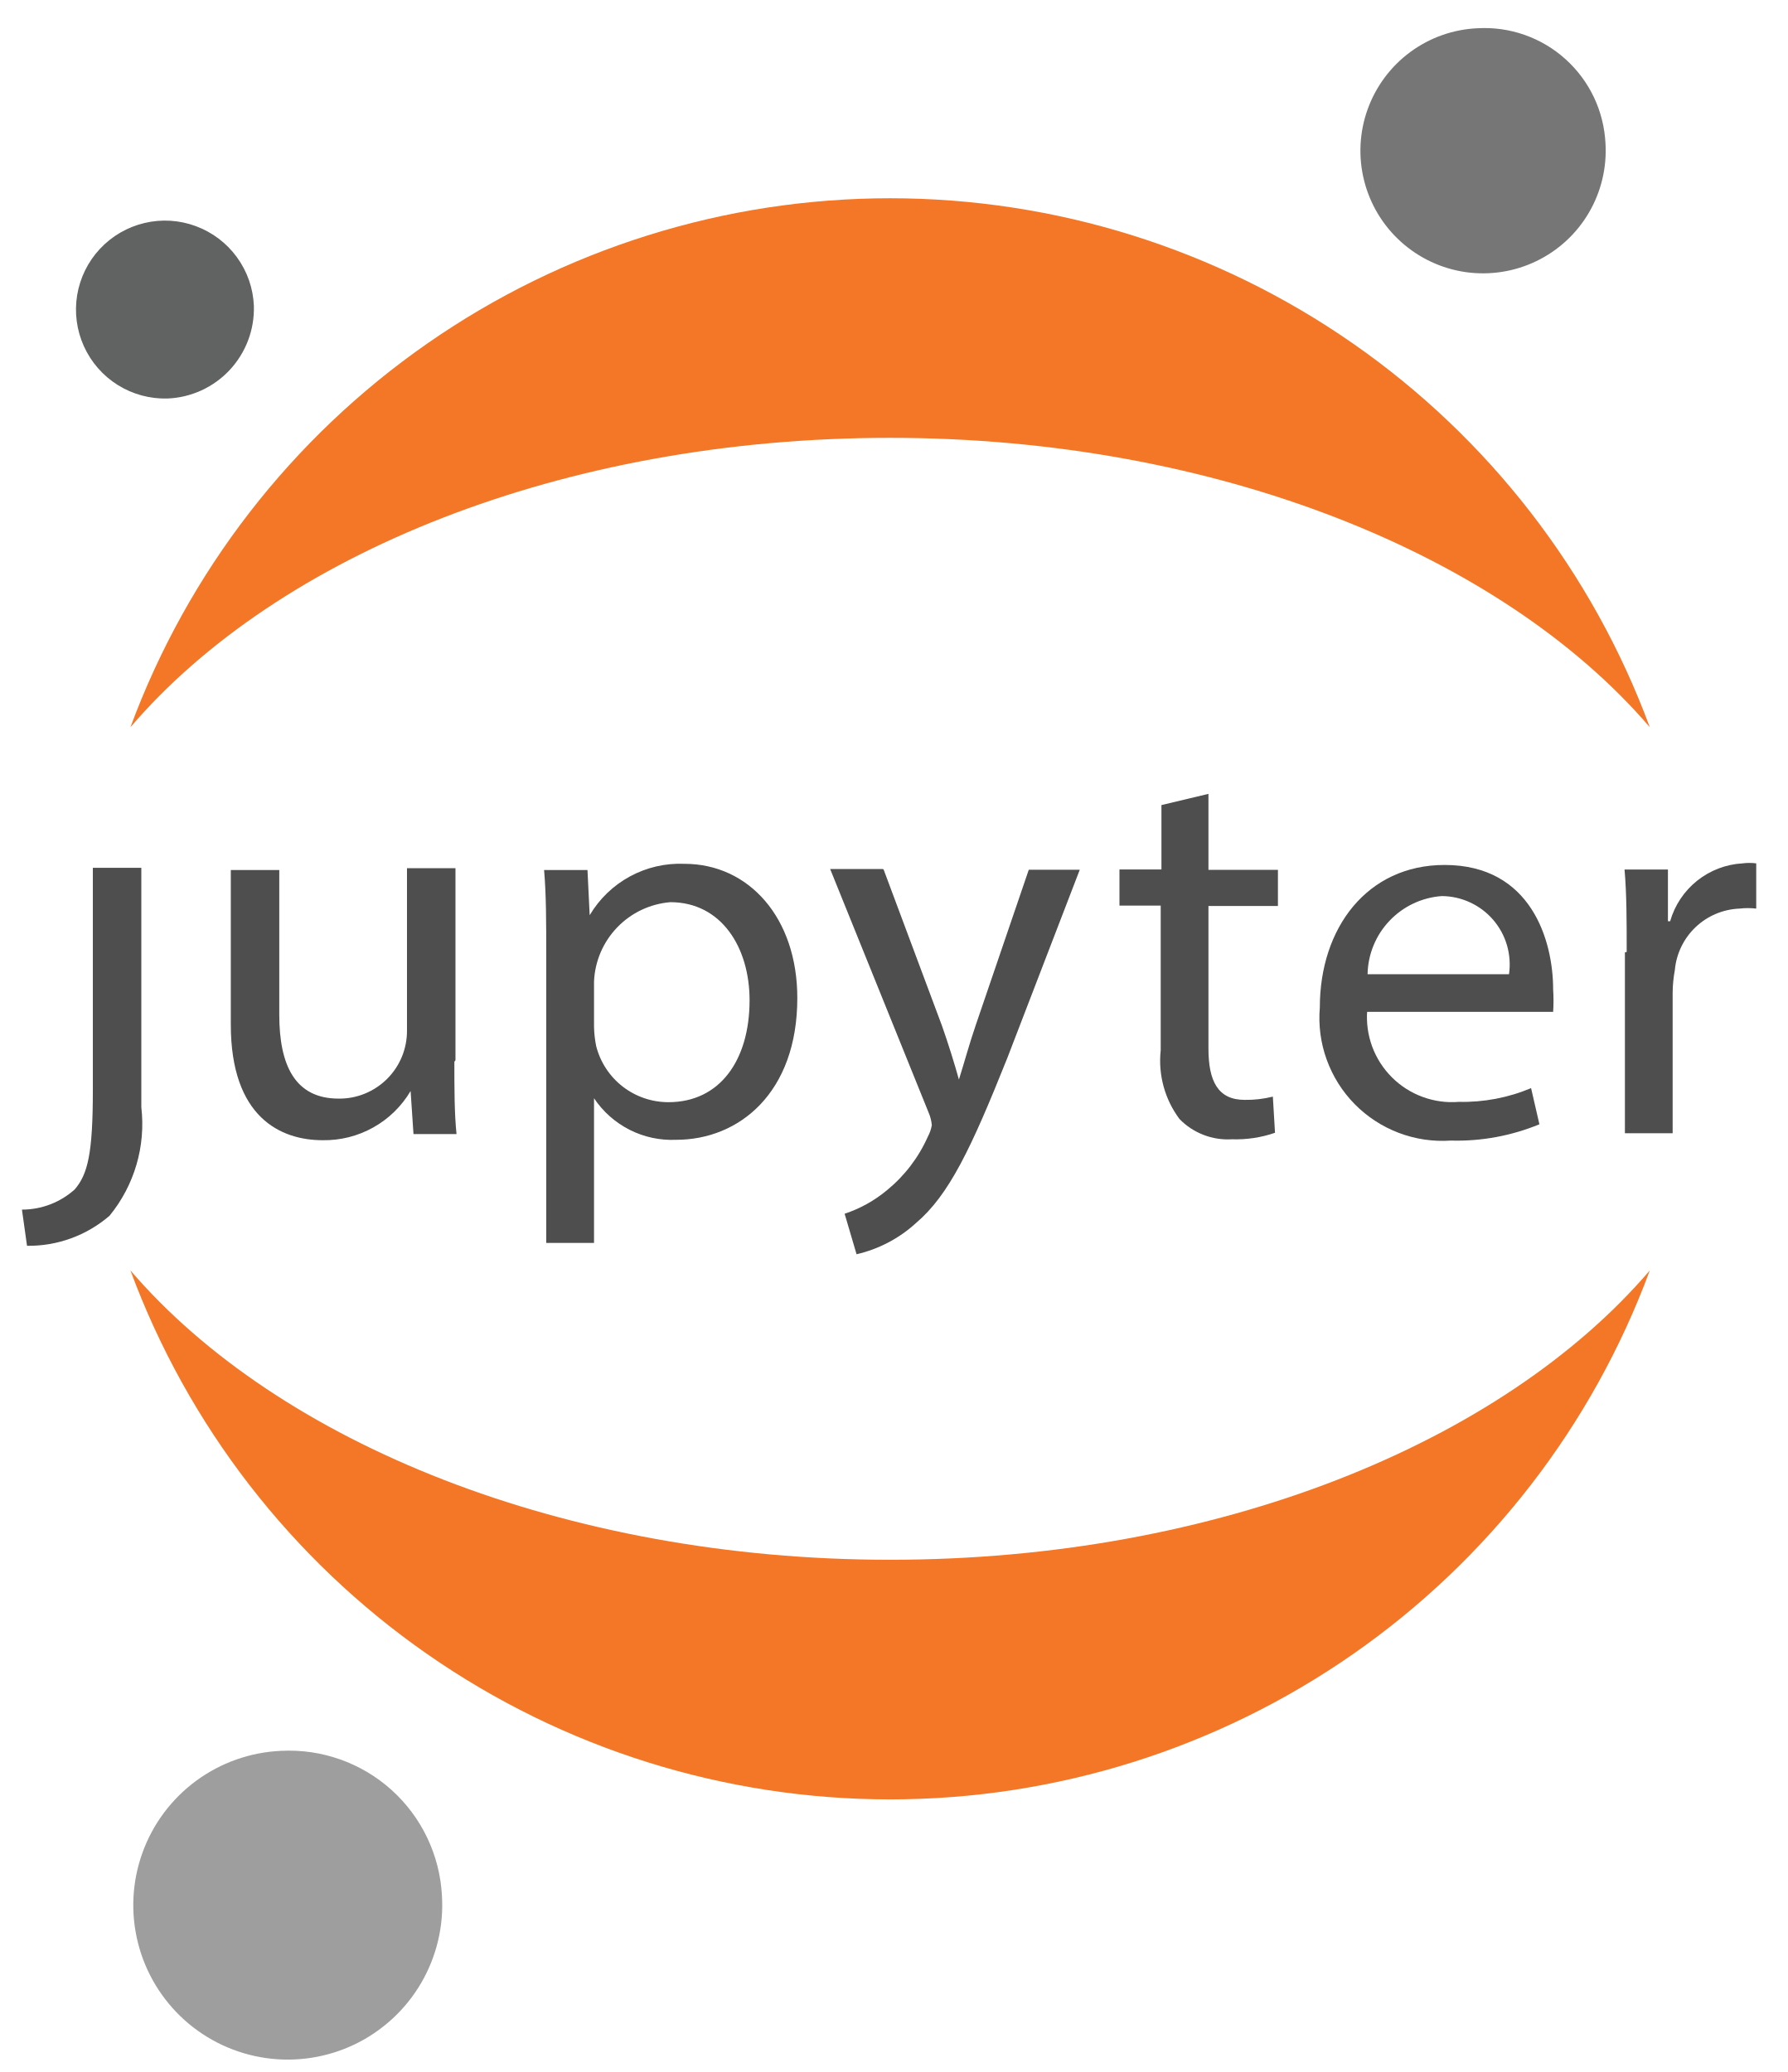
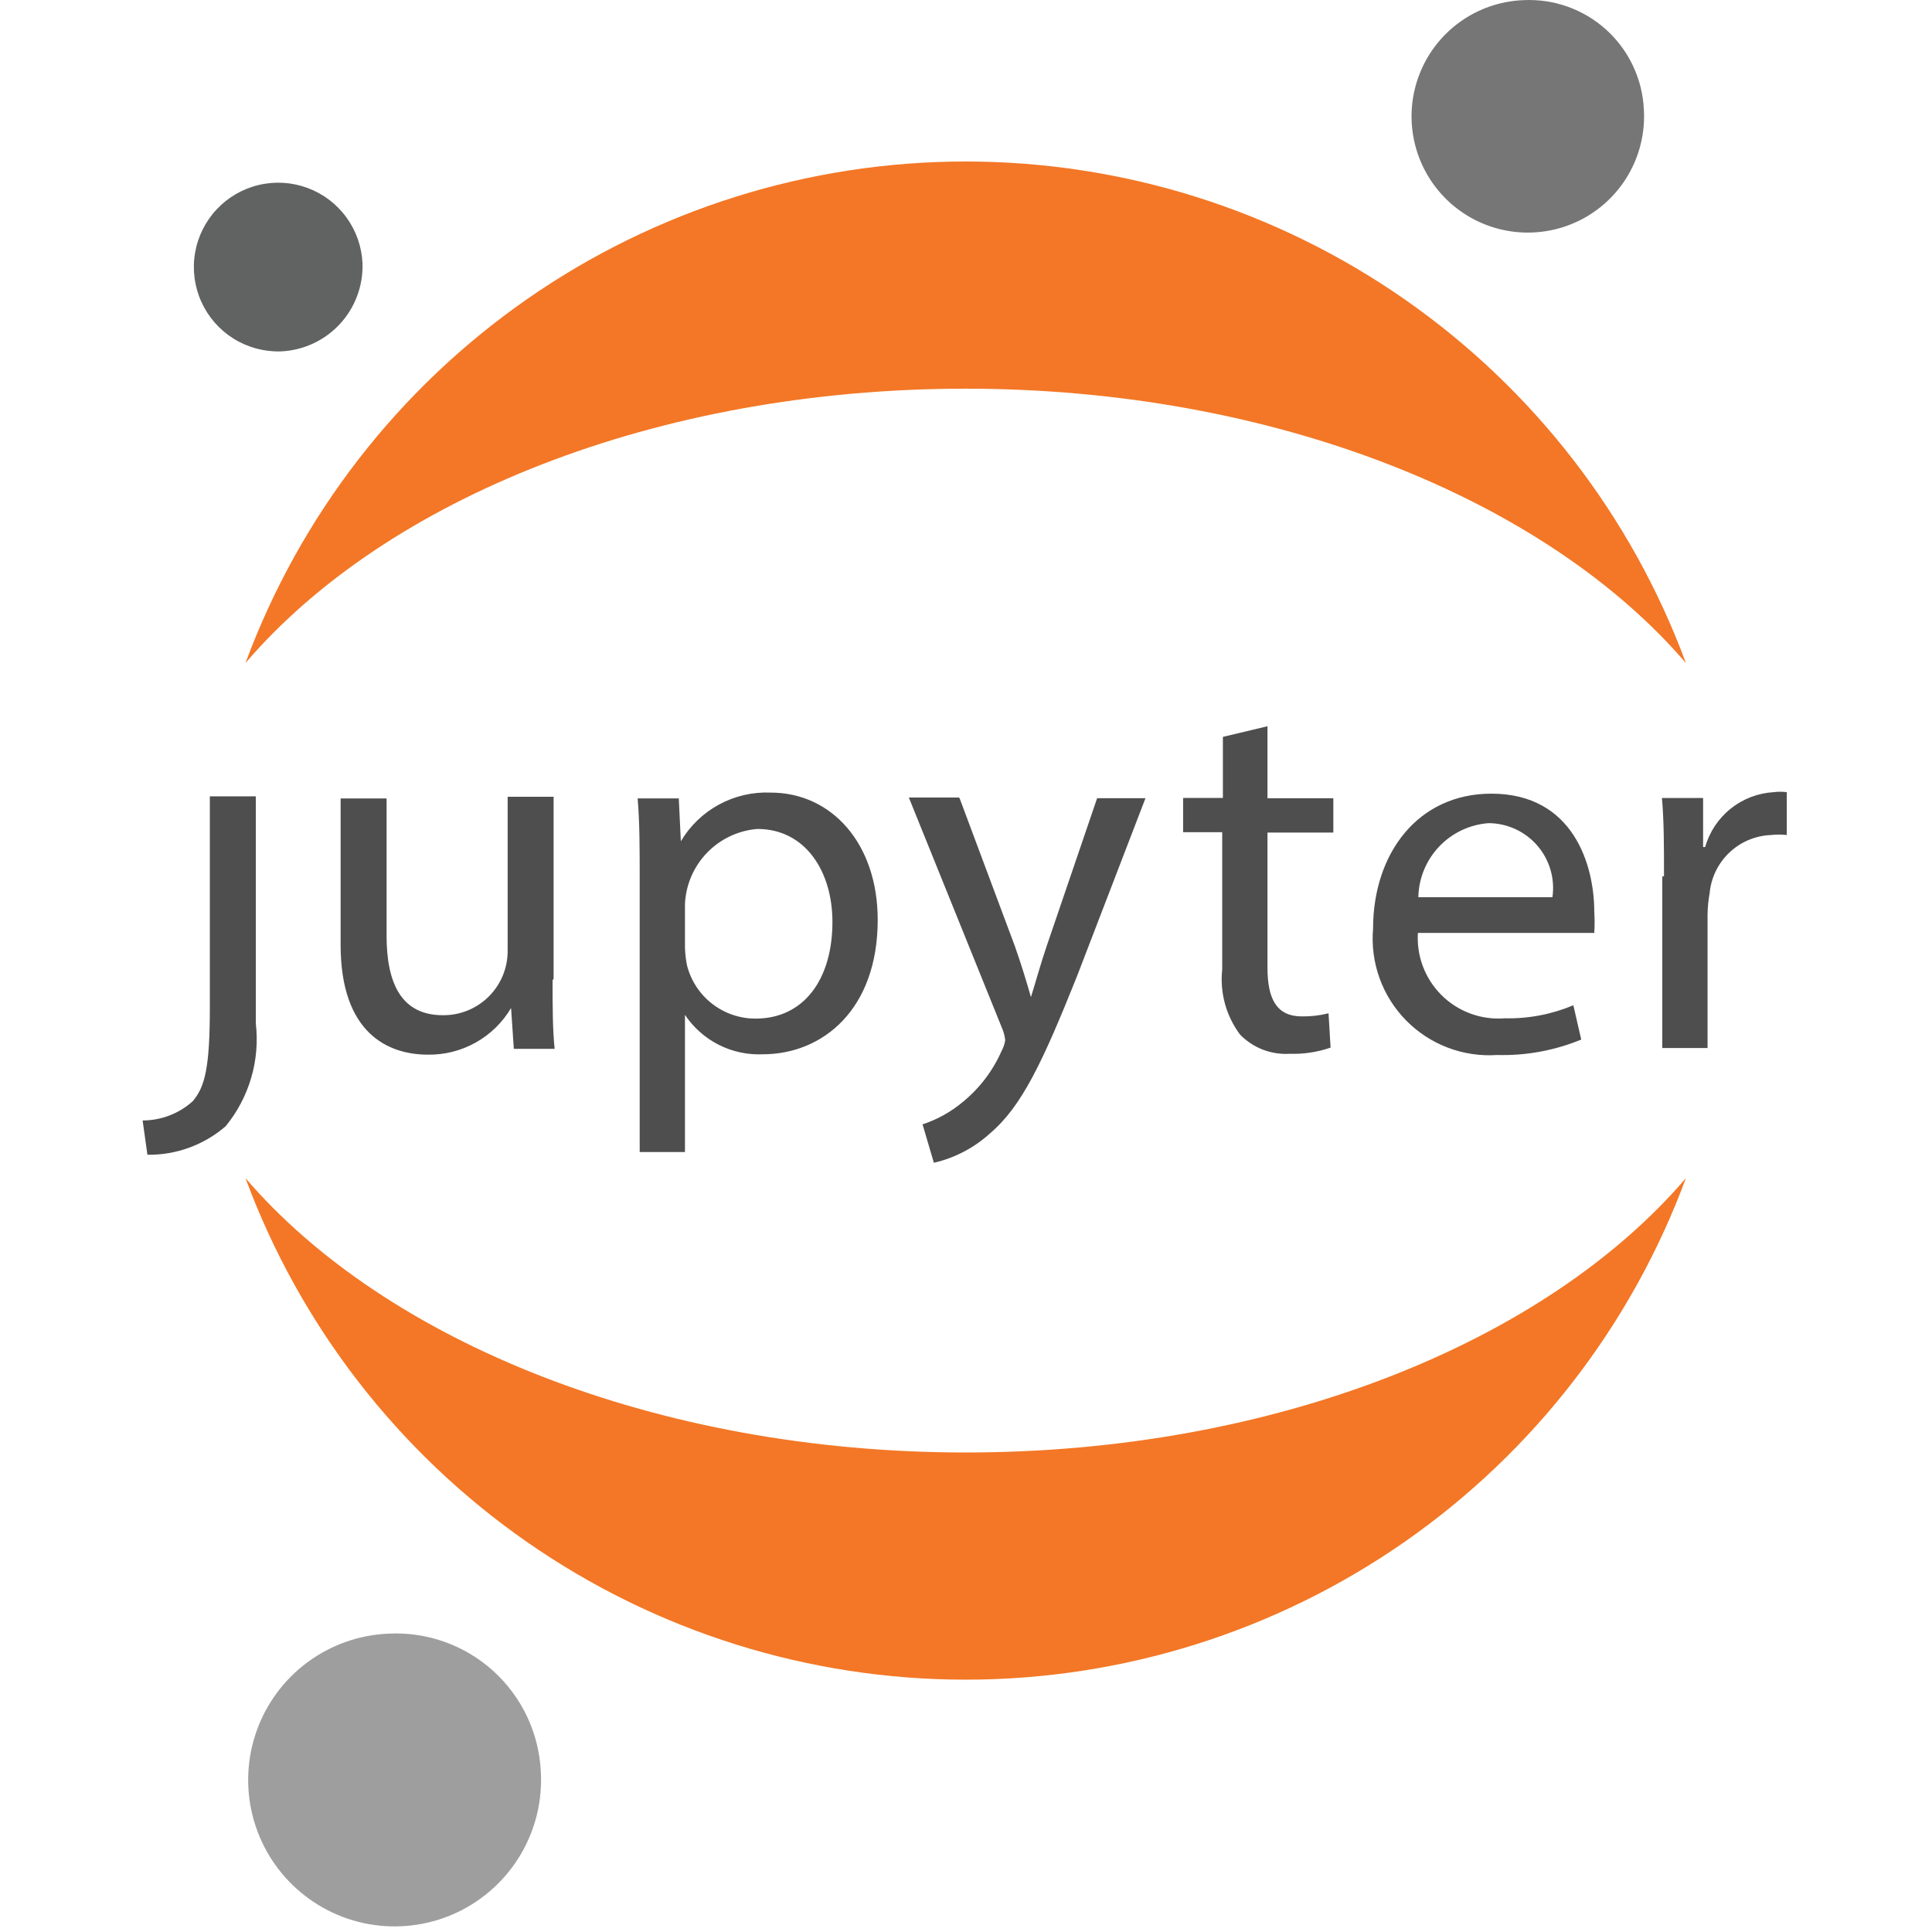
- <svg xmlns="http://www.w3.org/2000/svg" xmlns:xlink="http://www.w3.org/1999/xlink" width="44" height="51" viewBox="0 0 44 51" version="2.0">
-   <g id="Canvas" transform="translate(-1640 -2453)">
-     <g id="Group" style="mix-blend-mode:normal;">
-       <g id="Group" style="mix-blend-mode:normal;">
-         <g id="Group" style="mix-blend-mode:normal;">
-           <g id="g" style="mix-blend-mode:normal;">
-             <g id="path" style="mix-blend-mode:normal;">
-               <g id="path9 fill" style="mix-blend-mode:normal;">
-                 <use xlink:href="#path0_fill" transform="translate(1640.54 2474.36)" fill="#4E4E4E" style="mix-blend-mode:normal;" />
-               </g>
-             </g>
-             <g id="path" style="mix-blend-mode:normal;">
-               <g id="path10 fill" style="mix-blend-mode:normal;">
-                 <use xlink:href="#path1_fill" transform="translate(1645.68 2474.37)" fill="#4E4E4E" style="mix-blend-mode:normal;" />
-               </g>
-             </g>
-             <g id="path" style="mix-blend-mode:normal;">
-               <g id="path11 fill" style="mix-blend-mode:normal;">
-                 <use xlink:href="#path2_fill" transform="translate(1653.39 2474.26)" fill="#4E4E4E" style="mix-blend-mode:normal;" />
-               </g>
-             </g>
-             <g id="path" style="mix-blend-mode:normal;">
-               <g id="path12 fill" style="mix-blend-mode:normal;">
-                 <use xlink:href="#path3_fill" transform="translate(1660.43 2474.39)" fill="#4E4E4E" style="mix-blend-mode:normal;" />
-               </g>
-             </g>
-             <g id="path" style="mix-blend-mode:normal;">
-               <g id="path13 fill" style="mix-blend-mode:normal;">
-                 <use xlink:href="#path4_fill" transform="translate(1667.55 2472.54)" fill="#4E4E4E" style="mix-blend-mode:normal;" />
-               </g>
-             </g>
-             <g id="path" style="mix-blend-mode:normal;">
-               <g id="path14 fill" style="mix-blend-mode:normal;">
-                 <use xlink:href="#path5_fill" transform="translate(1672.47 2474.29)" fill="#4E4E4E" style="mix-blend-mode:normal;" />
-               </g>
-             </g>
-             <g id="path" style="mix-blend-mode:normal;">
-               <g id="path15 fill" style="mix-blend-mode:normal;">
-                 <use xlink:href="#path6_fill" transform="translate(1679.98 2474.24)" fill="#4E4E4E" style="mix-blend-mode:normal;" />
-               </g>
-             </g>
-           </g>
-         </g>
-         <g id="g" style="mix-blend-mode:normal;">
-           <g id="path" style="mix-blend-mode:normal;">
-             <g id="path16 fill" style="mix-blend-mode:normal;">
-               <use xlink:href="#path7_fill" transform="translate(1673.48 2453.69)" fill="#767677" style="mix-blend-mode:normal;" />
-             </g>
-           </g>
-           <g id="path" style="mix-blend-mode:normal;">
-             <g id="path17 fill" style="mix-blend-mode:normal;">
-               <use xlink:href="#path8_fill" transform="translate(1643.21 2484.27)" fill="#F37726" style="mix-blend-mode:normal;" />
-             </g>
-           </g>
-           <g id="path" style="mix-blend-mode:normal;">
-             <g id="path18 fill" style="mix-blend-mode:normal;">
-               <use xlink:href="#path9_fill" transform="translate(1643.21 2457.88)" fill="#F37726" style="mix-blend-mode:normal;" />
-             </g>
-           </g>
-           <g id="path" style="mix-blend-mode:normal;">
-             <g id="path19 fill" style="mix-blend-mode:normal;">
-               <use xlink:href="#path10_fill" transform="translate(1643.28 2496.09)" fill="#9E9E9E" style="mix-blend-mode:normal;" />
-             </g>
-           </g>
-           <g id="path" style="mix-blend-mode:normal;">
-             <g id="path20 fill" style="mix-blend-mode:normal;">
-               <use xlink:href="#path11_fill" transform="translate(1641.87 2458.43)" fill="#616262" style="mix-blend-mode:normal;" />
-             </g>
-           </g>
-         </g>
-       </g>
-     </g>
+ <svg xmlns="http://www.w3.org/2000/svg" width="800px" height="800px" viewBox="-22 0 300 300" version="1.1" preserveAspectRatio="xMidYMid">
+   <g>
+     <path d="M10.584,156.41 L10.584,156.197 L10.584,123.658 L17.72,123.658 L17.72,158.913 C18.052,161.754 17.808,164.633 17.002,167.378 C16.197,170.123 14.847,172.677 13.034,174.889 C9.662,177.797 5.343,179.37 0.891,179.309 L0.146,173.984 C3.017,173.986 5.787,172.923 7.921,171.002 C9.838,168.765 10.584,165.729 10.584,156.41 Z M63.804,152.209 C63.804,156.203 63.804,159.771 64.123,162.86 L57.786,162.86 L57.36,156.523 C56.034,158.765 54.139,160.616 51.866,161.888 C49.593,163.161 47.023,163.808 44.419,163.765 C38.241,163.765 30.892,160.41 30.892,146.724 L30.892,123.984 L38.028,123.984 L38.028,145.286 C38.028,152.688 40.318,157.641 46.762,157.641 C48.088,157.655 49.403,157.405 50.631,156.904 C51.858,156.403 52.974,155.662 53.911,154.725 C54.849,153.787 55.589,152.672 56.09,151.444 C56.591,150.217 56.842,148.902 56.827,147.576 L56.827,123.717 L63.963,123.717 L63.963,151.996 L63.804,152.209 Z M77.331,136.654 C77.331,131.701 77.331,127.654 77.011,123.979 L83.402,123.979 L83.721,130.636 C85.145,128.231 87.195,126.257 89.652,124.925 C92.109,123.594 94.882,122.954 97.674,123.074 C107.154,123.074 114.29,131.009 114.29,142.831 C114.29,156.784 105.716,163.708 96.449,163.708 C94.078,163.813 91.719,163.305 89.601,162.232 C87.483,161.159 85.678,159.558 84.36,157.583 L84.36,178.885 L77.331,178.885 L77.331,136.814 L77.331,136.654 Z M84.36,147.039 C84.38,148.005 84.487,148.967 84.68,149.914 C85.284,152.279 86.66,154.375 88.589,155.87 C90.518,157.365 92.89,158.174 95.331,158.169 C102.84,158.169 107.26,152.045 107.26,143.151 C107.26,135.376 103.106,128.719 95.597,128.719 C92.626,128.962 89.845,130.281 87.776,132.428 C85.708,134.575 84.493,137.403 84.36,140.382 L84.36,147.039 Z M127.005,123.944 L135.579,146.897 C136.484,149.453 137.443,152.542 138.082,154.832 C138.827,152.488 139.626,149.506 140.585,146.737 L148.36,123.944 L155.869,123.944 L145.218,151.636 C139.892,164.95 136.644,171.82 131.744,175.974 C129.276,178.228 126.268,179.806 123.01,180.554 L121.253,174.589 C123.531,173.841 125.645,172.666 127.484,171.128 C130.082,169.011 132.144,166.31 133.502,163.246 C133.792,162.715 133.99,162.139 134.087,161.542 C134.027,160.899 133.865,160.27 133.608,159.678 L119.123,123.837 L126.898,123.837 L127.005,123.944 Z M174.814,112.771 L174.814,123.954 L185.039,123.954 L185.039,129.28 L174.814,129.28 L174.814,150.263 C174.814,155.056 176.198,157.825 180.139,157.825 C181.539,157.848 182.935,157.687 184.293,157.346 L184.613,162.671 C182.577,163.376 180.428,163.701 178.275,163.63 C176.849,163.719 175.421,163.499 174.088,162.984 C172.755,162.469 171.549,161.672 170.553,160.647 C168.384,157.746 167.394,154.13 167.784,150.529 L167.784,129.227 L161.713,129.227 L161.713,123.901 L167.89,123.901 L167.89,114.422 L174.814,112.771 Z M198.184,144.648 C198.04,146.454 198.289,148.27 198.915,149.97 C199.541,151.67 200.529,153.214 201.81,154.495 C203.091,155.777 204.635,156.764 206.336,157.39 C208.036,158.016 209.852,158.266 211.658,158.121 C215.311,158.203 218.94,157.513 222.309,156.097 L223.534,161.423 C219.4,163.126 214.955,163.942 210.486,163.819 C207.881,163.998 205.268,163.611 202.827,162.684 C200.385,161.758 198.173,160.314 196.341,158.453 C194.51,156.591 193.103,154.355 192.217,151.899 C191.331,149.442 190.987,146.823 191.208,144.221 C191.208,132.505 198.184,123.239 209.581,123.239 C222.362,123.239 225.558,134.422 225.558,141.559 C225.626,142.658 225.626,143.761 225.558,144.861 L198.025,144.861 L198.184,144.648 Z M219.061,139.322 C219.266,137.898 219.164,136.447 218.761,135.066 C218.358,133.685 217.664,132.406 216.726,131.316 C215.787,130.226 214.626,129.35 213.32,128.747 C212.014,128.143 210.594,127.827 209.155,127.819 C206.229,128.031 203.488,129.328 201.468,131.456 C199.448,133.583 198.296,136.389 198.238,139.322 L219.061,139.322 Z M236.385,136.053 C236.385,131.474 236.385,127.533 236.066,123.911 L242.456,123.911 L242.456,131.527 L242.776,131.527 C243.447,129.176 244.833,127.093 246.741,125.566 C248.65,124.039 250.987,123.144 253.427,123.006 C254.099,122.918 254.779,122.918 255.451,123.006 L255.451,129.663 C254.637,129.569 253.815,129.569 253.001,129.663 C250.584,129.756 248.283,130.727 246.529,132.393 C244.774,134.059 243.686,136.307 243.468,138.716 C243.269,139.806 243.162,140.91 243.149,142.018 L243.149,162.734 L236.119,162.734 L236.119,136.107 L236.385,136.053 Z" fill="#4E4E4E">
+ 
+ </path>
+     <path d="M233.258,16.962 C233.477,20.54 232.625,24.102 230.813,27.194 C229,30.286 226.308,32.769 223.079,34.326 C219.85,35.882 216.231,36.443 212.683,35.936 C209.135,35.428 205.818,33.876 203.155,31.477 C200.491,29.078 198.603,25.94 197.729,22.464 C196.855,18.988 197.036,15.33 198.249,11.957 C199.461,8.584 201.65,5.648 204.537,3.523 C207.424,1.399 210.878,0.182 214.459,0.027 C216.807,-0.102 219.157,0.234 221.374,1.016 C223.592,1.799 225.633,3.012 227.38,4.585 C229.127,6.159 230.546,8.063 231.555,10.187 C232.563,12.311 233.142,14.614 233.258,16.962 Z" fill="#767677">
+ 
+ </path>
+     <path d="M127.953,225.541 C80.024,225.541 37.898,208.34 16.117,182.937 C24.568,205.789 39.818,225.505 59.812,239.429 C79.807,253.353 103.588,260.817 127.953,260.817 C152.318,260.817 176.099,253.353 196.094,239.429 C216.089,225.505 231.338,205.789 239.789,182.937 C218.061,208.34 176.096,225.541 127.953,225.541 Z" fill="#F37726">
+ 
+ </path>
+     <path d="M127.953,60.354 C175.883,60.354 218.008,77.556 239.789,102.958 C231.338,80.106 216.089,60.391 196.094,46.467 C176.099,32.543 152.318,25.078 127.953,25.078 C103.588,25.078 79.807,32.543 59.812,46.467 C39.818,60.391 24.568,80.106 16.117,102.958 C37.898,77.503 79.811,60.354 127.953,60.354 Z" fill="#F37726">
+ 
+ </path>
+     <path d="M61.972,274.975 C62.253,279.482 61.186,283.97 58.907,287.868 C56.628,291.766 53.241,294.897 49.176,296.863 C45.111,298.828 40.553,299.54 36.083,298.906 C31.613,298.272 27.432,296.321 24.074,293.303 C20.716,290.285 18.333,286.335 17.227,281.957 C16.122,277.579 16.345,272.971 17.868,268.721 C19.391,264.47 22.145,260.769 25.779,258.089 C29.413,255.41 33.762,253.872 38.273,253.673 C41.228,253.515 44.185,253.941 46.976,254.926 C49.766,255.911 52.335,257.436 54.536,259.414 C56.736,261.393 58.526,263.785 59.802,266.455 C61.078,269.125 61.815,272.02 61.972,274.975 Z" fill="#9E9E9E">
+ 
+ </path>
+     <path d="M21.564,54.565 C18.981,54.636 16.435,53.942 14.246,52.571 C12.057,51.199 10.322,49.21 9.26,46.855 C8.198,44.5 7.856,41.883 8.277,39.334 C8.698,36.785 9.863,34.417 11.626,32.529 C13.389,30.64 15.671,29.315 18.186,28.72 C20.7,28.126 23.334,28.287 25.756,29.185 C28.179,30.083 30.282,31.678 31.8,33.768 C33.319,35.858 34.186,38.35 34.292,40.932 C34.393,44.422 33.113,47.812 30.73,50.364 C28.347,52.917 25.053,54.426 21.564,54.565 Z" fill="#616262">
+ 
+ </path>
  </g>
-   <defs>
-     <path id="path0_fill" d="M 1.745 5.475C 1.745 7.033 1.62 7.541 1.3 7.915C 0.943 8.236 0.48 8.414 0 8.413L 0.125 9.304C 0.869 9.314 1.591 9.051 2.155 8.565C 2.458 8.195 2.683 7.768 2.818 7.309C 2.953 6.85 2.993 6.369 2.938 5.894L 2.938 0L 1.745 0L 1.745 5.44L 1.745 5.475Z" />
-     <path id="path1_fill" d="M 5.502 4.763C 5.502 5.431 5.502 6.027 5.555 6.544L 4.496 6.544L 4.425 5.484C 4.203 5.859 3.886 6.169 3.506 6.381C 3.126 6.594 2.697 6.702 2.261 6.695C 1.229 6.695 0 6.134 0 3.846L 0 0.045L 1.193 0.045L 1.193 3.606C 1.193 4.843 1.576 5.671 2.653 5.671C 2.875 5.674 3.095 5.632 3.3 5.548C 3.505 5.464 3.691 5.34 3.848 5.184C 4.005 5.027 4.129 4.84 4.213 4.635C 4.296 4.43 4.338 4.21 4.336 3.989L 4.336 0L 5.529 0L 5.529 4.727L 5.502 4.763Z" />
-     <path id="path2_fill" d="M 0.053 2.273C 0.053 1.445 0.053 0.768 0 0.154L 1.068 0.154L 1.122 1.267C 1.36 0.865 1.702 0.535 2.113 0.312C 2.524 0.089 2.988 -0.018 3.454 0.002C 5.039 0.002 6.232 1.329 6.232 3.305C 6.232 5.638 4.799 6.795 3.25 6.795C 2.853 6.813 2.459 6.728 2.105 6.549C 1.751 6.369 1.449 6.102 1.229 5.772L 1.229 5.772L 1.229 9.333L 0.053 9.333L 0.053 2.299L 0.053 2.273ZM 1.229 4.009C 1.232 4.17 1.25 4.331 1.282 4.489C 1.383 4.885 1.613 5.235 1.935 5.485C 2.258 5.735 2.655 5.87 3.063 5.869C 4.318 5.869 5.057 4.846 5.057 3.359C 5.057 2.059 4.362 0.946 3.107 0.946C 2.61 0.987 2.145 1.207 1.8 1.566C 1.454 1.925 1.251 2.398 1.229 2.896L 1.229 4.009Z" />
-     <path id="path3_fill" d="M 1.318 0.018L 2.751 3.855C 2.902 4.282 3.063 4.799 3.169 5.182C 3.294 4.79 3.428 4.291 3.588 3.828L 4.888 0.018L 6.143 0.018L 4.362 4.647C 3.472 6.873 2.929 8.022 2.11 8.716C 1.697 9.093 1.194 9.357 0.65 9.482L 0.356 8.485C 0.737 8.359 1.09 8.163 1.398 7.906C 1.832 7.552 2.177 7.1 2.404 6.588C 2.452 6.499 2.486 6.403 2.502 6.303C 2.492 6.196 2.465 6.091 2.422 5.992L 0 0L 1.3 0L 1.318 0.018Z" />
-     <path id="path4_fill" d="M 2.19 0L 2.19 1.87L 3.9 1.87L 3.9 2.76L 2.19 2.76L 2.19 6.268C 2.19 7.069 2.422 7.532 3.08 7.532C 3.314 7.536 3.548 7.509 3.775 7.452L 3.828 8.342C 3.488 8.46 3.129 8.514 2.769 8.502C 2.53 8.517 2.292 8.48 2.069 8.394C 1.846 8.308 1.644 8.175 1.478 8.004C 1.115 7.519 0.95 6.914 1.015 6.312L 1.015 2.751L 0 2.751L 0 1.861L 1.033 1.861L 1.033 0.276L 2.19 0Z" />
-     <path id="path5_fill" d="M 1.177 3.579C 1.153 3.881 1.195 4.185 1.299 4.469C 1.404 4.753 1.569 5.011 1.783 5.225C 1.997 5.44 2.256 5.605 2.54 5.709C 2.824 5.814 3.128 5.856 3.43 5.831C 4.04 5.845 4.647 5.73 5.21 5.493L 5.415 6.383C 4.724 6.668 3.981 6.805 3.234 6.784C 2.798 6.814 2.361 6.749 1.953 6.594C 1.545 6.439 1.175 6.198 0.869 5.887C 0.563 5.576 0.328 5.202 0.18 4.791C 0.031 4.381 -0.026 3.943 0.011 3.508C 0.011 1.549 1.177 0 3.082 0C 5.219 0 5.753 1.87 5.753 3.063C 5.765 3.246 5.765 3.431 5.753 3.615L 1.15 3.615L 1.177 3.579ZM 4.667 2.689C 4.701 2.451 4.684 2.208 4.617 1.977C 4.55 1.746 4.434 1.533 4.277 1.35C 4.12 1.168 3.926 1.022 3.707 0.921C 3.489 0.82 3.252 0.767 3.011 0.766C 2.522 0.801 2.064 1.018 1.726 1.374C 1.388 1.729 1.196 2.198 1.186 2.689L 4.667 2.689Z" />
-     <path id="path6_fill" d="M 0.053 2.192C 0.053 1.427 0.053 0.768 0 0.162L 1.068 0.162L 1.068 1.436L 1.122 1.436C 1.234 1.043 1.466 0.694 1.785 0.439C 2.104 0.184 2.494 0.034 2.902 0.011C 3.015 -0.004 3.128 -0.004 3.241 0.011L 3.241 1.124C 3.105 1.108 2.967 1.108 2.831 1.124C 2.427 1.14 2.042 1.302 1.749 1.58C 1.456 1.859 1.274 2.235 1.238 2.637C 1.204 2.82 1.186 3.004 1.184 3.189L 1.184 6.653L 0.009 6.653L 0.009 2.201L 0.053 2.192Z" />
-     <path id="path7_fill" d="M 6.031 2.836C 6.067 3.434 5.925 4.029 5.622 4.546C 5.319 5.063 4.869 5.478 4.329 5.738C 3.789 5.999 3.184 6.092 2.591 6.008C 1.998 5.923 1.443 5.663 0.998 5.262C 0.553 4.861 0.237 4.337 0.091 3.755C -0.055 3.174 -0.025 2.563 0.178 1.999C 0.381 1.435 0.747 0.944 1.229 0.589C 1.712 0.234 2.289 0.03 2.888 0.005C 3.28 -0.017 3.673 0.039 4.044 0.17C 4.415 0.301 4.756 0.503 5.048 0.767C 5.34 1.03 5.577 1.348 5.746 1.703C 5.914 2.058 6.011 2.443 6.031 2.836L 6.031 2.836Z" />
-     <path id="path8_fill" d="M 18.696 7.122C 10.684 7.122 3.641 4.247 0 0C 1.413 3.82 3.962 7.116 7.305 9.444C 10.647 11.772 14.623 13.02 18.696 13.02C 22.77 13.02 26.745 11.772 30.088 9.444C 33.43 7.116 35.98 3.82 37.392 4.0486e-13C 33.76 4.247 26.744 7.122 18.696 7.122Z" />
-     <path id="path9_fill" d="M 18.696 5.897C 26.709 5.897 33.751 8.773 37.392 13.02C 35.98 9.199 33.43 5.903 30.088 3.576C 26.745 1.248 22.77 4.0486e-13 18.696 0C 14.623 4.0486e-13 10.647 1.248 7.305 3.576C 3.962 5.903 1.413 9.199 0 13.02C 3.641 8.764 10.648 5.897 18.696 5.897Z" />
-     <path id="path10_fill" d="M 7.596 3.567C 7.643 4.32 7.464 5.07 7.083 5.722C 6.703 6.373 6.136 6.897 5.457 7.226C 4.777 7.554 4.015 7.673 3.268 7.567C 2.52 7.461 1.822 7.135 1.26 6.631C 0.699 6.126 0.3 5.466 0.116 4.734C -0.069 4.002 -0.032 3.232 0.223 2.521C 0.477 1.81 0.938 1.192 1.545 0.744C 2.153 0.296 2.88 0.039 3.634 0.005C 4.128 -0.021 4.622 0.05 5.089 0.215C 5.555 0.379 5.985 0.634 6.353 0.965C 6.721 1.296 7.02 1.696 7.233 2.142C 7.446 2.589 7.57 3.073 7.596 3.567L 7.596 3.567Z" />
-     <path id="path11_fill" d="M 2.251 4.379C 1.819 4.391 1.393 4.275 1.027 4.046C 0.661 3.817 0.371 3.484 0.194 3.091C 0.016 2.697 -0.041 2.259 0.029 1.833C 0.1 1.407 0.294 1.011 0.589 0.696C 0.884 0.38 1.266 0.158 1.686 0.059C 2.106 -0.041 2.546 -0.014 2.951 0.137C 3.356 0.287 3.708 0.553 3.962 0.903C 4.216 1.252 4.361 1.669 4.378 2.1C 4.395 2.684 4.181 3.25 3.783 3.677C 3.385 4.104 2.834 4.356 2.251 4.379Z" />
-   </defs>
</svg>
